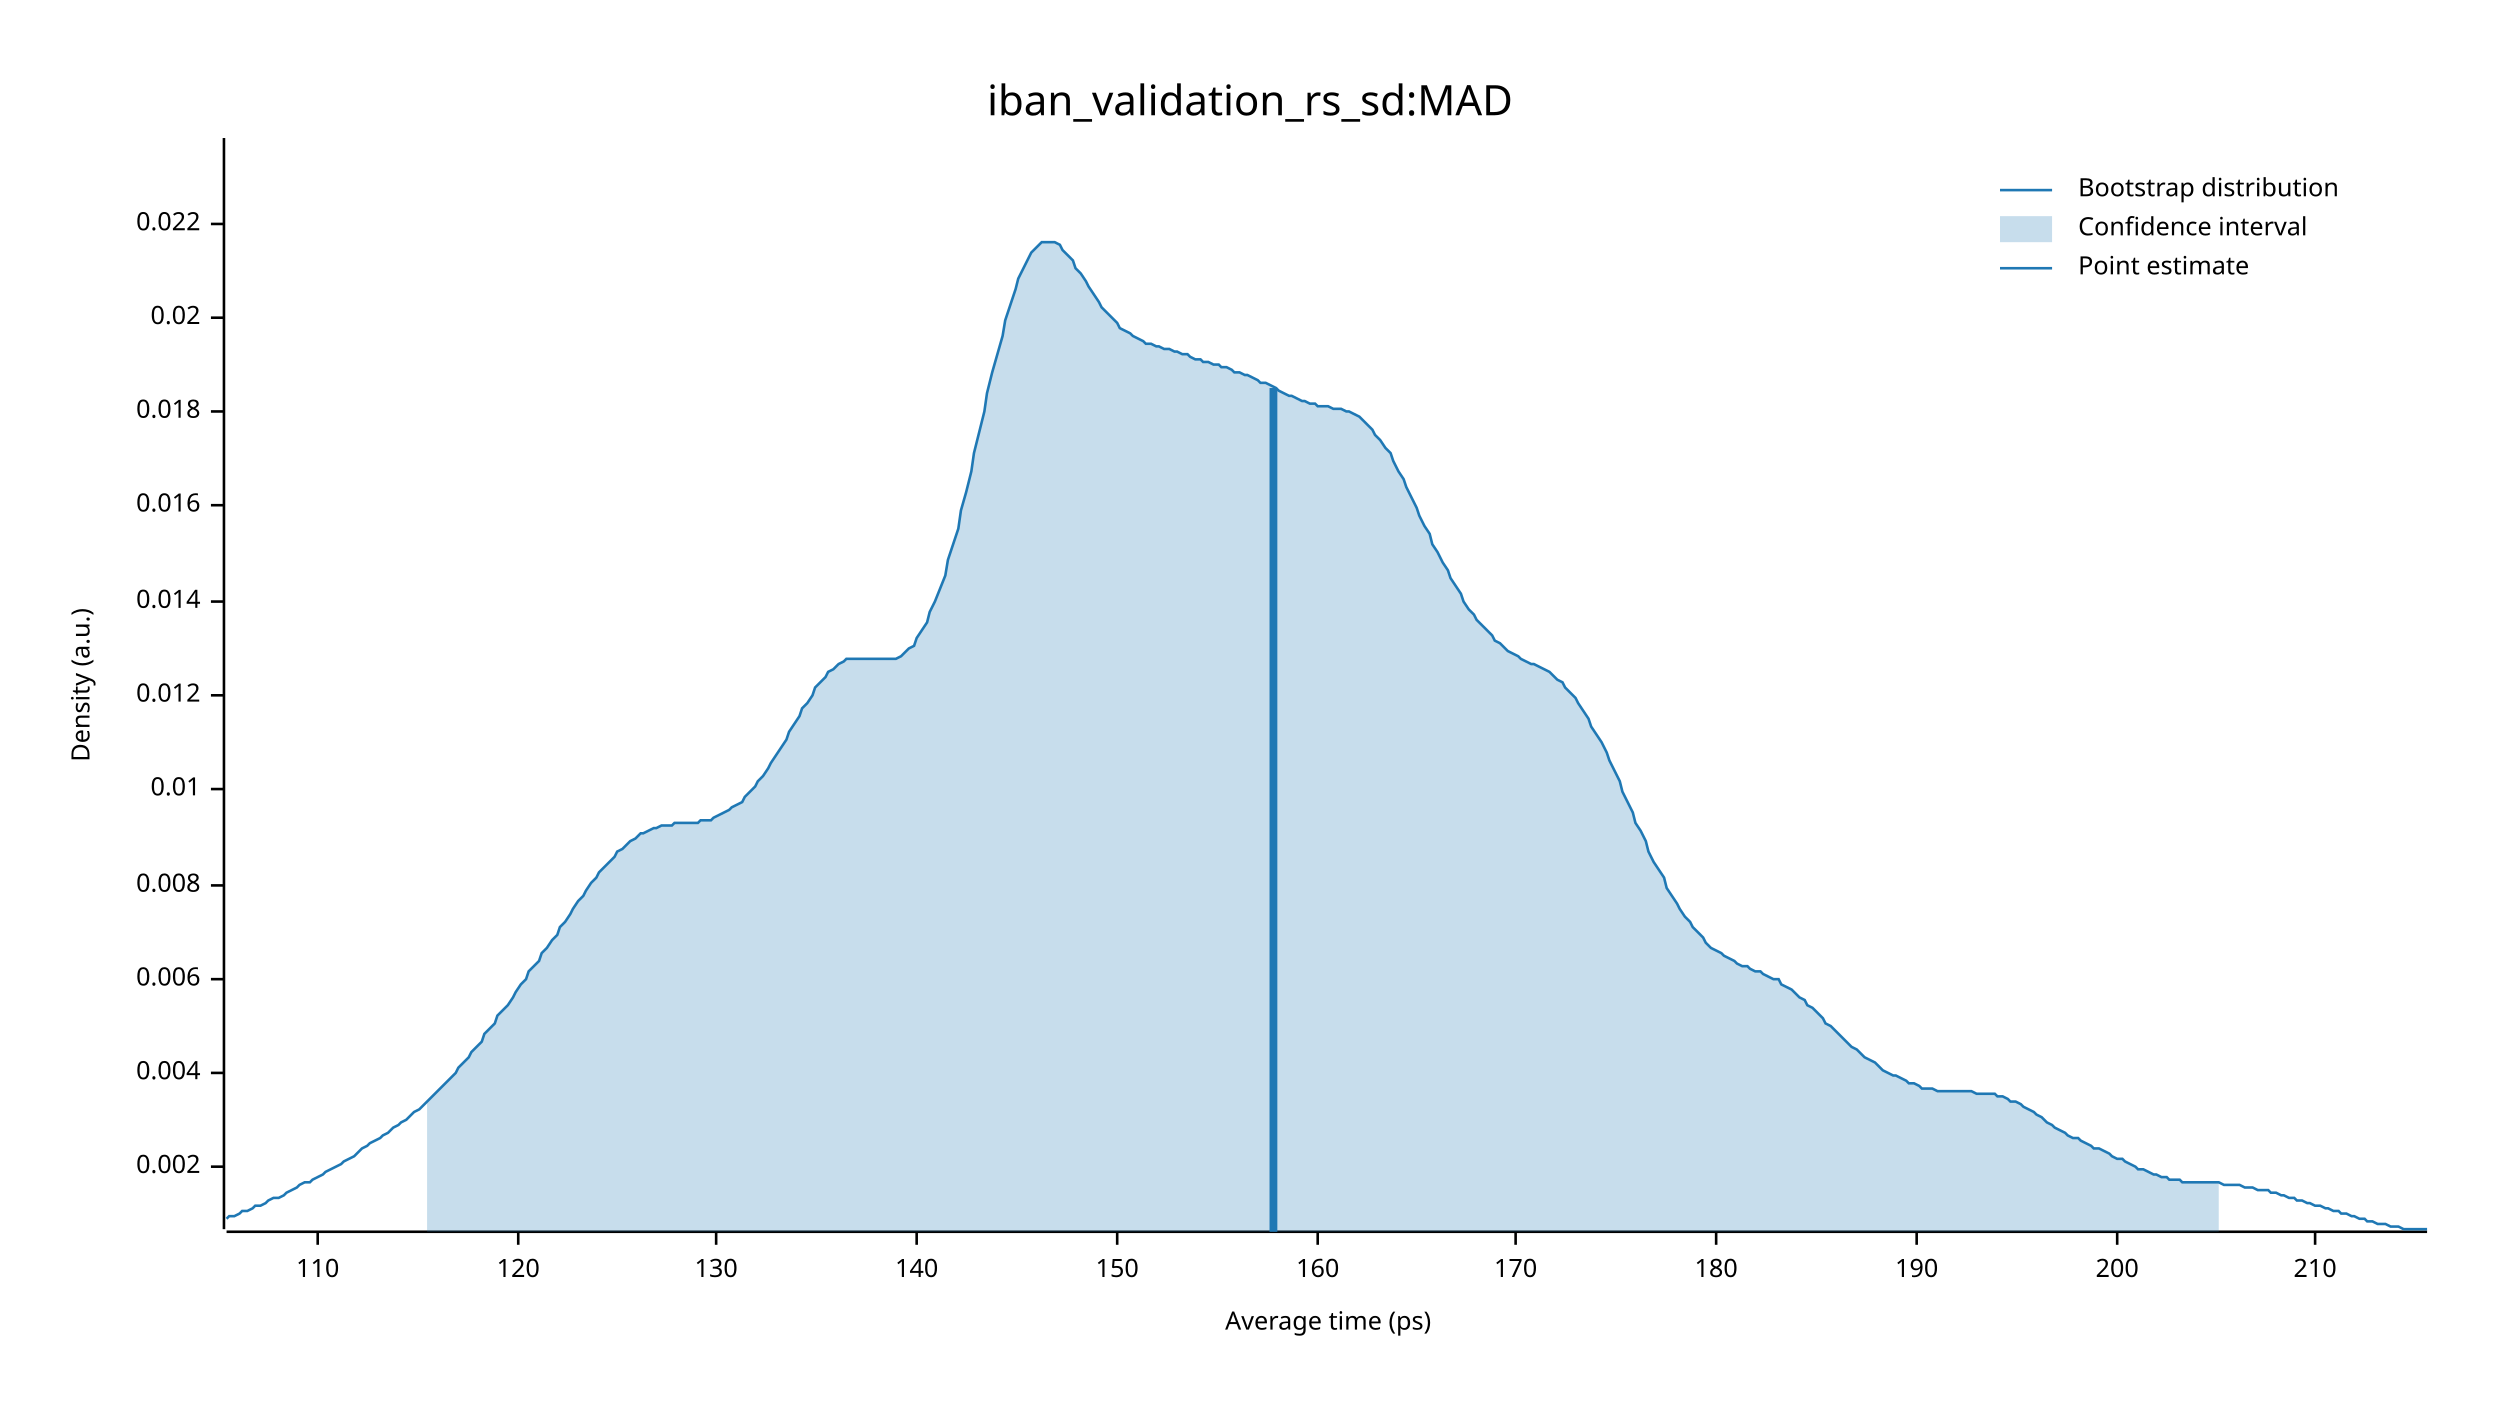
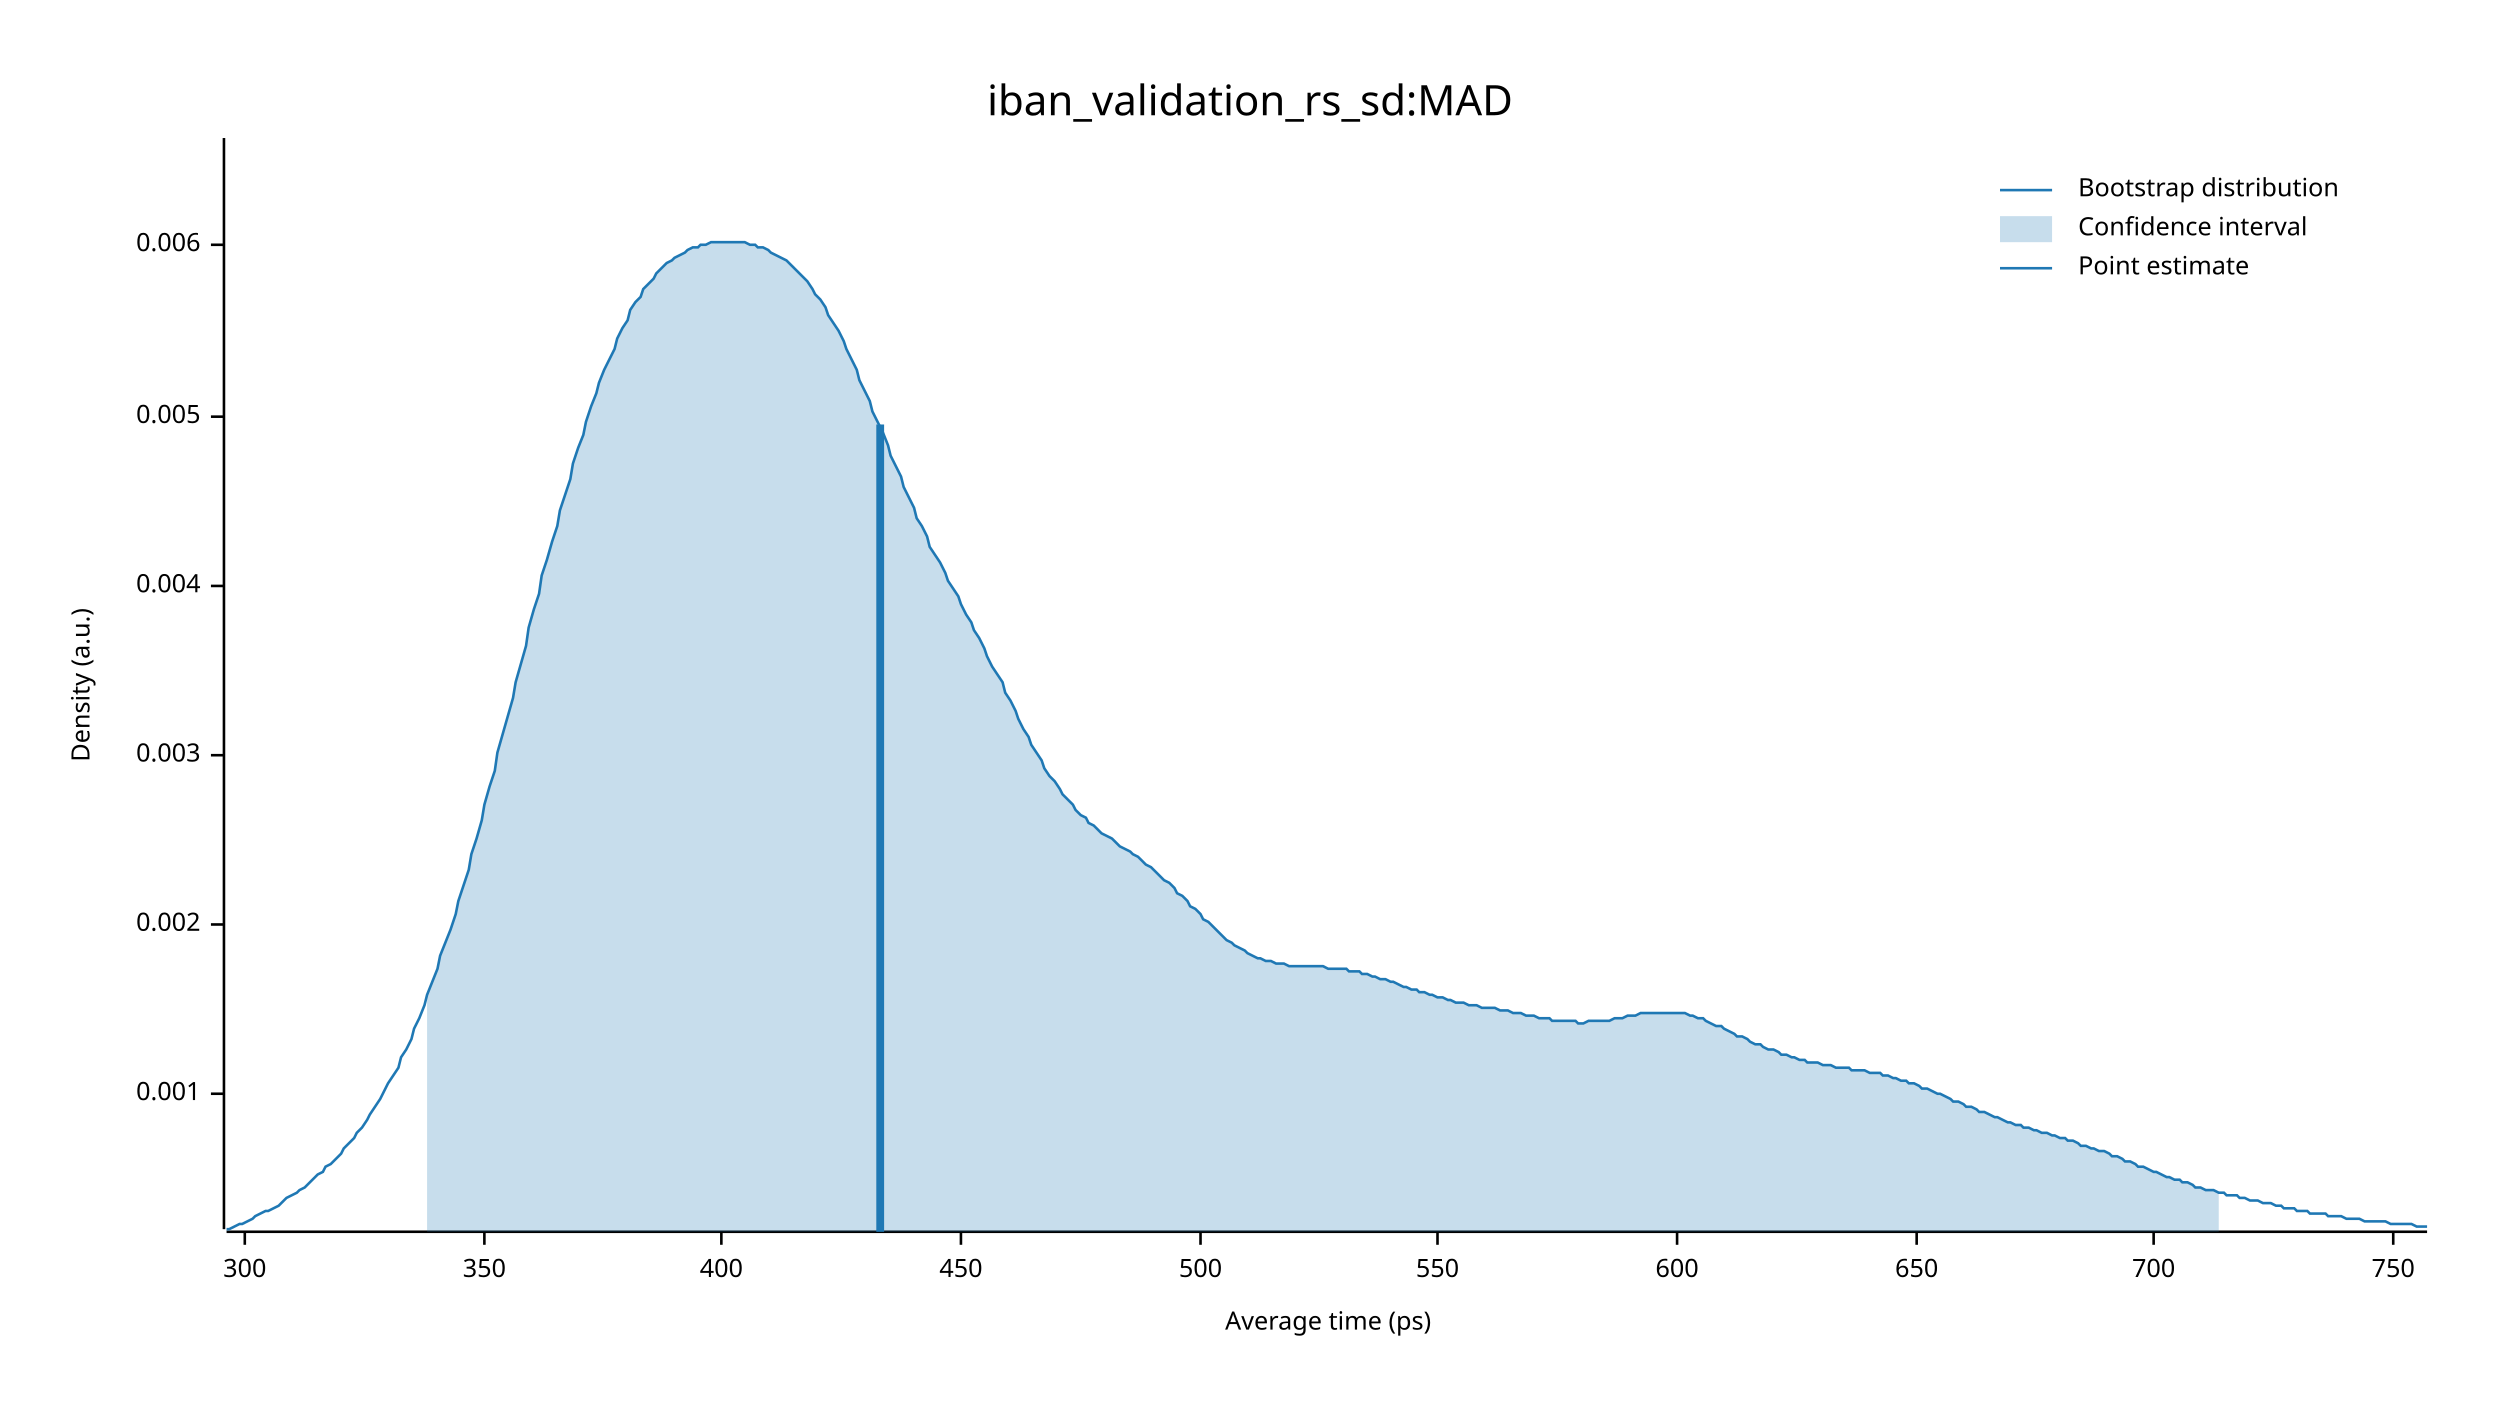
<svg xmlns="http://www.w3.org/2000/svg" width="960" height="540" viewBox="0 0 960 540">
  <text x="480" y="32" dy="0.76em" text-anchor="middle" font-family="sans-serif" font-size="16.129" opacity="1" fill="#000000">
iban_validation_rs_sd:MAD
</text>
  <text x="27" y="263" dy="0.76em" text-anchor="middle" font-family="sans-serif" font-size="9.677" opacity="1" fill="#000000" transform="rotate(270, 27, 263)">
Density (a.u.)
</text>
  <text x="510" y="513" dy="-0.5ex" text-anchor="middle" font-family="sans-serif" font-size="9.677" opacity="1" fill="#000000">
Average time (ps)
</text>
  <polyline fill="none" opacity="1" stroke="#000000" stroke-width="1" points="86,53 86,472 " />
-   <text x="77" y="448" dy="0.5ex" text-anchor="end" font-family="sans-serif" font-size="9.677" opacity="1" fill="#000000">
+   <text x="77" y="420" dy="0.5ex" text-anchor="end" font-family="sans-serif" font-size="9.677" opacity="1" fill="#000000">
+ 0.001
+ </text>
+   <polyline fill="none" opacity="1" stroke="#000000" stroke-width="1" points="81,420 86,420 " />
+   <text x="77" y="355" dy="0.5ex" text-anchor="end" font-family="sans-serif" font-size="9.677" opacity="1" fill="#000000">
0.002
</text>
-   <polyline fill="none" opacity="1" stroke="#000000" stroke-width="1" points="81,448 86,448 " />
-   <text x="77" y="412" dy="0.5ex" text-anchor="end" font-family="sans-serif" font-size="9.677" opacity="1" fill="#000000">
+   <polyline fill="none" opacity="1" stroke="#000000" stroke-width="1" points="81,355 86,355 " />
+   <text x="77" y="290" dy="0.5ex" text-anchor="end" font-family="sans-serif" font-size="9.677" opacity="1" fill="#000000">
+ 0.003
+ </text>
+   <polyline fill="none" opacity="1" stroke="#000000" stroke-width="1" points="81,290 86,290 " />
+   <text x="77" y="225" dy="0.5ex" text-anchor="end" font-family="sans-serif" font-size="9.677" opacity="1" fill="#000000">
0.004
</text>
-   <polyline fill="none" opacity="1" stroke="#000000" stroke-width="1" points="81,412 86,412 " />
-   <text x="77" y="376" dy="0.5ex" text-anchor="end" font-family="sans-serif" font-size="9.677" opacity="1" fill="#000000">
+   <polyline fill="none" opacity="1" stroke="#000000" stroke-width="1" points="81,225 86,225 " />
+   <text x="77" y="160" dy="0.5ex" text-anchor="end" font-family="sans-serif" font-size="9.677" opacity="1" fill="#000000">
+ 0.005
+ </text>
+   <polyline fill="none" opacity="1" stroke="#000000" stroke-width="1" points="81,160 86,160 " />
+   <text x="77" y="94" dy="0.5ex" text-anchor="end" font-family="sans-serif" font-size="9.677" opacity="1" fill="#000000">
0.006
</text>
-   <polyline fill="none" opacity="1" stroke="#000000" stroke-width="1" points="81,376 86,376 " />
-   <text x="77" y="340" dy="0.5ex" text-anchor="end" font-family="sans-serif" font-size="9.677" opacity="1" fill="#000000">
- 0.008
+   <polyline fill="none" opacity="1" stroke="#000000" stroke-width="1" points="81,94 86,94 " />
+   <polyline fill="none" opacity="1" stroke="#000000" stroke-width="1" points="87,473 932,473 " />
+   <text x="94" y="483" dy="0.76em" text-anchor="middle" font-family="sans-serif" font-size="9.677" opacity="1" fill="#000000">
+ 300
</text>
-   <polyline fill="none" opacity="1" stroke="#000000" stroke-width="1" points="81,340 86,340 " />
-   <text x="77" y="303" dy="0.5ex" text-anchor="end" font-family="sans-serif" font-size="9.677" opacity="1" fill="#000000">
- 0.01
+   <polyline fill="none" opacity="1" stroke="#000000" stroke-width="1" points="94,473 94,478 " />
+   <text x="186" y="483" dy="0.76em" text-anchor="middle" font-family="sans-serif" font-size="9.677" opacity="1" fill="#000000">
+ 350
</text>
-   <polyline fill="none" opacity="1" stroke="#000000" stroke-width="1" points="81,303 86,303 " />
-   <text x="77" y="267" dy="0.5ex" text-anchor="end" font-family="sans-serif" font-size="9.677" opacity="1" fill="#000000">
- 0.012
+   <polyline fill="none" opacity="1" stroke="#000000" stroke-width="1" points="186,473 186,478 " />
+   <text x="277" y="483" dy="0.76em" text-anchor="middle" font-family="sans-serif" font-size="9.677" opacity="1" fill="#000000">
+ 400
</text>
-   <polyline fill="none" opacity="1" stroke="#000000" stroke-width="1" points="81,267 86,267 " />
-   <text x="77" y="231" dy="0.5ex" text-anchor="end" font-family="sans-serif" font-size="9.677" opacity="1" fill="#000000">
- 0.014
+   <polyline fill="none" opacity="1" stroke="#000000" stroke-width="1" points="277,473 277,478 " />
+   <text x="369" y="483" dy="0.76em" text-anchor="middle" font-family="sans-serif" font-size="9.677" opacity="1" fill="#000000">
+ 450
</text>
-   <polyline fill="none" opacity="1" stroke="#000000" stroke-width="1" points="81,231 86,231 " />
-   <text x="77" y="194" dy="0.5ex" text-anchor="end" font-family="sans-serif" font-size="9.677" opacity="1" fill="#000000">
- 0.016
+   <polyline fill="none" opacity="1" stroke="#000000" stroke-width="1" points="369,473 369,478 " />
+   <text x="461" y="483" dy="0.76em" text-anchor="middle" font-family="sans-serif" font-size="9.677" opacity="1" fill="#000000">
+ 500
</text>
-   <polyline fill="none" opacity="1" stroke="#000000" stroke-width="1" points="81,194 86,194 " />
-   <text x="77" y="158" dy="0.5ex" text-anchor="end" font-family="sans-serif" font-size="9.677" opacity="1" fill="#000000">
- 0.018
+   <polyline fill="none" opacity="1" stroke="#000000" stroke-width="1" points="461,473 461,478 " />
+   <text x="552" y="483" dy="0.76em" text-anchor="middle" font-family="sans-serif" font-size="9.677" opacity="1" fill="#000000">
+ 550
</text>
-   <polyline fill="none" opacity="1" stroke="#000000" stroke-width="1" points="81,158 86,158 " />
-   <text x="77" y="122" dy="0.5ex" text-anchor="end" font-family="sans-serif" font-size="9.677" opacity="1" fill="#000000">
- 0.02
+   <polyline fill="none" opacity="1" stroke="#000000" stroke-width="1" points="552,473 552,478 " />
+   <text x="644" y="483" dy="0.76em" text-anchor="middle" font-family="sans-serif" font-size="9.677" opacity="1" fill="#000000">
+ 600
</text>
-   <polyline fill="none" opacity="1" stroke="#000000" stroke-width="1" points="81,122 86,122 " />
-   <text x="77" y="86" dy="0.5ex" text-anchor="end" font-family="sans-serif" font-size="9.677" opacity="1" fill="#000000">
- 0.022
- </text>
-   <polyline fill="none" opacity="1" stroke="#000000" stroke-width="1" points="81,86 86,86 " />
-   <polyline fill="none" opacity="1" stroke="#000000" stroke-width="1" points="87,473 932,473 " />
-   <text x="122" y="483" dy="0.76em" text-anchor="middle" font-family="sans-serif" font-size="9.677" opacity="1" fill="#000000">
- 110
- </text>
-   <polyline fill="none" opacity="1" stroke="#000000" stroke-width="1" points="122,473 122,478 " />
-   <text x="199" y="483" dy="0.76em" text-anchor="middle" font-family="sans-serif" font-size="9.677" opacity="1" fill="#000000">
- 120
- </text>
-   <polyline fill="none" opacity="1" stroke="#000000" stroke-width="1" points="199,473 199,478 " />
-   <text x="275" y="483" dy="0.76em" text-anchor="middle" font-family="sans-serif" font-size="9.677" opacity="1" fill="#000000">
- 130
- </text>
-   <polyline fill="none" opacity="1" stroke="#000000" stroke-width="1" points="275,473 275,478 " />
-   <text x="352" y="483" dy="0.76em" text-anchor="middle" font-family="sans-serif" font-size="9.677" opacity="1" fill="#000000">
- 140
- </text>
-   <polyline fill="none" opacity="1" stroke="#000000" stroke-width="1" points="352,473 352,478 " />
-   <text x="429" y="483" dy="0.76em" text-anchor="middle" font-family="sans-serif" font-size="9.677" opacity="1" fill="#000000">
- 150
- </text>
-   <polyline fill="none" opacity="1" stroke="#000000" stroke-width="1" points="429,473 429,478 " />
-   <text x="506" y="483" dy="0.76em" text-anchor="middle" font-family="sans-serif" font-size="9.677" opacity="1" fill="#000000">
- 160
- </text>
-   <polyline fill="none" opacity="1" stroke="#000000" stroke-width="1" points="506,473 506,478 " />
-   <text x="582" y="483" dy="0.76em" text-anchor="middle" font-family="sans-serif" font-size="9.677" opacity="1" fill="#000000">
- 170
- </text>
-   <polyline fill="none" opacity="1" stroke="#000000" stroke-width="1" points="582,473 582,478 " />
-   <text x="659" y="483" dy="0.76em" text-anchor="middle" font-family="sans-serif" font-size="9.677" opacity="1" fill="#000000">
- 180
- </text>
-   <polyline fill="none" opacity="1" stroke="#000000" stroke-width="1" points="659,473 659,478 " />
+   <polyline fill="none" opacity="1" stroke="#000000" stroke-width="1" points="644,473 644,478 " />
  <text x="736" y="483" dy="0.76em" text-anchor="middle" font-family="sans-serif" font-size="9.677" opacity="1" fill="#000000">
- 190
+ 650
</text>
  <polyline fill="none" opacity="1" stroke="#000000" stroke-width="1" points="736,473 736,478 " />
-   <text x="813" y="483" dy="0.76em" text-anchor="middle" font-family="sans-serif" font-size="9.677" opacity="1" fill="#000000">
- 200
+   <text x="827" y="483" dy="0.76em" text-anchor="middle" font-family="sans-serif" font-size="9.677" opacity="1" fill="#000000">
+ 700
</text>
-   <polyline fill="none" opacity="1" stroke="#000000" stroke-width="1" points="813,473 813,478 " />
-   <text x="889" y="483" dy="0.76em" text-anchor="middle" font-family="sans-serif" font-size="9.677" opacity="1" fill="#000000">
- 210
+   <polyline fill="none" opacity="1" stroke="#000000" stroke-width="1" points="827,473 827,478 " />
+   <text x="919" y="483" dy="0.76em" text-anchor="middle" font-family="sans-serif" font-size="9.677" opacity="1" fill="#000000">
+ 750
</text>
-   <polyline fill="none" opacity="1" stroke="#000000" stroke-width="1" points="889,473 889,478 " />
-   <polyline fill="none" opacity="1" stroke="#1F78B4" stroke-width="1" points="87,468 88,467 90,467 92,466 93,465 95,465 97,464 98,463 100,463 102,462 103,461 105,460 107,460 109,459 110,458 112,457 114,456 115,455 117,454 119,454 120,453 122,452 124,451 125,450 127,449 129,448 131,447 132,446 134,445 136,444 137,443 139,441 141,440 142,439 144,438 146,437 147,436 149,435 151,433 153,432 154,431 156,430 158,428 159,427 161,426 163,424 164,423 166,421 168,419 169,418 171,416 173,414 175,412 176,410 178,408 180,406 181,404 183,402 185,400 186,397 188,395 190,393 191,390 193,388 195,386 197,383 198,381 200,378 202,376 203,373 205,371 207,369 208,366 210,364 212,361 214,359 215,356 217,354 219,351 220,349 222,346 224,344 225,342 227,339 229,337 230,335 232,333 234,331 236,329 237,327 239,326 241,324 242,323 244,322 246,320 247,320 249,319 251,318 252,318 254,317 256,317 258,317 259,316 261,316 263,316 264,316 266,316 268,316 269,315 271,315 273,315 274,314 276,313 278,312 280,311 281,310 283,309 285,308 286,306 288,304 290,302 291,300 293,298 295,295 296,293 298,290 300,287 302,284 303,281 305,278 307,275 308,272 310,270 312,267 313,264 315,262 317,260 318,258 320,257 322,255 324,254 325,253 327,253 329,253 330,253 332,253 334,253 335,253 337,253 339,253 341,253 342,253 344,253 346,252 347,251 349,249 351,248 352,245 354,242 356,239 357,235 359,231 361,226 363,221 364,215 366,209 368,203 369,196 371,189 373,181 374,174 376,166 378,158 379,151 381,143 383,136 385,129 386,123 388,117 390,111 391,107 393,103 395,99 396,97 398,95 400,93 401,93 403,93 405,93 407,94 408,96 410,98 412,100 413,103 415,105 417,108 418,110 420,113 422,116 423,118 425,120 427,122 429,124 430,126 432,127 434,128 435,129 437,130 439,131 440,132 442,132 444,133 445,133 447,134 449,134 451,135 452,135 454,136 456,136 457,137 459,138 461,138 462,139 464,139 466,140 468,140 469,141 471,141 473,142 474,143 476,143 478,144 479,144 481,145 483,146 484,147 486,147 488,148 490,149 491,150 493,151 495,152 496,152 498,153 500,154 501,154 503,155 505,155 506,156 508,156 510,156 512,157 513,157 515,157 517,158 518,158 520,159 522,160 523,161 525,163 527,165 528,167 530,169 532,172 534,174 535,177 537,181 539,184 540,187 542,191 544,195 545,198 547,202 549,205 550,209 552,212 554,216 556,219 557,222 559,225 561,228 562,231 564,234 566,236 567,238 569,240 571,242 573,244 574,246 576,247 578,249 579,250 581,251 583,252 584,253 586,254 588,255 589,255 591,256 593,257 595,258 596,259 598,261 600,262 601,264 603,266 605,268 606,270 608,273 610,276 611,279 613,282 615,285 617,289 618,292 620,296 622,300 623,304 625,308 627,312 628,316 630,319 632,323 633,327 635,331 637,334 639,337 640,341 642,344 644,347 645,349 647,352 649,354 650,356 652,358 654,360 655,362 657,364 659,365 661,366 662,367 664,368 666,369 667,370 669,371 671,371 672,372 674,373 676,373 677,374 679,375 681,376 683,376 684,378 686,379 688,380 689,381 691,383 693,384 694,386 696,387 698,389 700,391 701,393 703,394 705,396 706,397 708,399 710,401 711,402 713,403 715,405 716,406 718,407 720,408 722,410 723,411 725,412 727,413 728,413 730,414 732,415 733,416 735,416 737,417 738,418 740,418 742,418 744,419 745,419 747,419 749,419 750,419 752,419 754,419 755,419 757,419 759,420 760,420 762,420 764,420 766,420 767,421 769,421 771,422 772,423 774,423 776,424 777,425 779,426 781,427 782,428 784,429 786,431 788,432 789,433 791,434 793,435 794,436 796,437 798,437 799,438 801,439 803,440 804,441 806,441 808,442 810,443 811,444 813,445 815,445 816,446 818,447 820,448 821,449 823,449 825,450 827,451 828,451 830,452 832,452 833,453 835,453 837,453 838,454 840,454 842,454 843,454 845,454 847,454 849,454 850,454 852,454 854,455 855,455 857,455 859,455 860,455 862,456 864,456 865,456 867,457 869,457 871,457 872,458 874,458 876,459 877,459 879,460 881,460 882,461 884,461 886,462 887,462 889,463 891,463 893,464 894,464 896,465 898,465 899,466 901,466 903,467 904,467 906,468 908,468 909,469 911,469 913,470 915,470 916,470 918,471 920,471 921,471 923,472 925,472 926,472 928,472 930,472 932,472 " />
-   <polygon opacity="0.25" fill="#1F78B4" points="164,423 166,421 168,419 169,418 171,416 173,414 175,412 176,410 178,408 180,406 181,404 183,402 185,400 186,397 188,395 190,393 191,390 193,388 195,386 197,383 198,381 200,378 202,376 203,373 205,371 207,369 208,366 210,364 212,361 214,359 215,356 217,354 219,351 220,349 222,346 224,344 225,342 227,339 229,337 230,335 232,333 234,331 236,329 237,327 239,326 241,324 242,323 244,322 246,320 247,320 249,319 251,318 252,318 254,317 256,317 258,317 259,316 261,316 263,316 264,316 266,316 268,316 269,315 271,315 273,315 274,314 276,313 278,312 280,311 281,310 283,309 285,308 286,306 288,304 290,302 291,300 293,298 295,295 296,293 298,290 300,287 302,284 303,281 305,278 307,275 308,272 310,270 312,267 313,264 315,262 317,260 318,258 320,257 322,255 324,254 325,253 327,253 329,253 330,253 332,253 334,253 335,253 337,253 339,253 341,253 342,253 344,253 346,252 347,251 349,249 351,248 352,245 354,242 356,239 357,235 359,231 361,226 363,221 364,215 366,209 368,203 369,196 371,189 373,181 374,174 376,166 378,158 379,151 381,143 383,136 385,129 386,123 388,117 390,111 391,107 393,103 395,99 396,97 398,95 400,93 401,93 403,93 405,93 407,94 408,96 410,98 412,100 413,103 415,105 417,108 418,110 420,113 422,116 423,118 425,120 427,122 429,124 430,126 432,127 434,128 435,129 437,130 439,131 440,132 442,132 444,133 445,133 447,134 449,134 451,135 452,135 454,136 456,136 457,137 459,138 461,138 462,139 464,139 466,140 468,140 469,141 471,141 473,142 474,143 476,143 478,144 479,144 481,145 483,146 484,147 486,147 488,148 490,149 491,150 493,151 495,152 496,152 498,153 500,154 501,154 503,155 505,155 506,156 508,156 510,156 512,157 513,157 515,157 517,158 518,158 520,159 522,160 523,161 525,163 527,165 528,167 530,169 532,172 534,174 535,177 537,181 539,184 540,187 542,191 544,195 545,198 547,202 549,205 550,209 552,212 554,216 556,219 557,222 559,225 561,228 562,231 564,234 566,236 567,238 569,240 571,242 573,244 574,246 576,247 578,249 579,250 581,251 583,252 584,253 586,254 588,255 589,255 591,256 593,257 595,258 596,259 598,261 600,262 601,264 603,266 605,268 606,270 608,273 610,276 611,279 613,282 615,285 617,289 618,292 620,296 622,300 623,304 625,308 627,312 628,316 630,319 632,323 633,327 635,331 637,334 639,337 640,341 642,344 644,347 645,349 647,352 649,354 650,356 652,358 654,360 655,362 657,364 659,365 661,366 662,367 664,368 666,369 667,370 669,371 671,371 672,372 674,373 676,373 677,374 679,375 681,376 683,376 684,378 686,379 688,380 689,381 691,383 693,384 694,386 696,387 698,389 700,391 701,393 703,394 705,396 706,397 708,399 710,401 711,402 713,403 715,405 716,406 718,407 720,408 722,410 723,411 725,412 727,413 728,413 730,414 732,415 733,416 735,416 737,417 738,418 740,418 742,418 744,419 745,419 747,419 749,419 750,419 752,419 754,419 755,419 757,419 759,420 760,420 762,420 764,420 766,420 767,421 769,421 771,422 772,423 774,423 776,424 777,425 779,426 781,427 782,428 784,429 786,431 788,432 789,433 791,434 793,435 794,436 796,437 798,437 799,438 801,439 803,440 804,441 806,441 808,442 810,443 811,444 813,445 815,445 816,446 818,447 820,448 821,449 823,449 825,450 827,451 828,451 830,452 832,452 833,453 835,453 837,453 838,454 840,454 842,454 843,454 845,454 847,454 849,454 850,454 852,454 852,473 164,473 " />
-   <polyline fill="none" opacity="1" stroke="#1F78B4" stroke-width="3" points="489,473 489,149 " />
+   <polyline fill="none" opacity="1" stroke="#000000" stroke-width="1" points="919,473 919,478 " />
+   <polyline fill="none" opacity="1" stroke="#1F78B4" stroke-width="1" points="87,472 88,472 90,471 92,470 93,470 95,469 97,468 98,467 100,466 102,465 103,465 105,464 107,463 109,461 110,460 112,459 114,458 115,457 117,456 119,454 120,453 122,451 124,450 125,448 127,447 129,445 131,443 132,441 134,439 136,437 137,435 139,433 141,430 142,428 144,425 146,422 147,420 149,416 151,413 153,410 154,406 156,403 158,399 159,395 161,391 163,386 164,382 166,377 168,372 169,367 171,362 173,357 175,351 176,346 178,340 180,334 181,328 183,322 185,315 186,309 188,302 190,296 191,289 193,282 195,275 197,268 198,262 200,255 202,248 203,241 205,234 207,228 208,221 210,215 212,208 214,202 215,196 217,190 219,184 220,178 222,172 224,167 225,162 227,156 229,151 230,147 232,142 234,138 236,134 237,130 239,126 241,123 242,119 244,116 246,114 247,111 249,109 251,107 252,105 254,103 256,101 258,100 259,99 261,98 263,97 264,96 266,95 268,95 269,94 271,94 273,93 274,93 276,93 278,93 280,93 281,93 283,93 285,93 286,93 288,94 290,94 291,95 293,95 295,96 296,97 298,98 300,99 302,100 303,101 305,103 307,105 308,106 310,108 312,111 313,113 315,115 317,118 318,121 320,124 322,127 324,131 325,134 327,138 329,142 330,146 332,150 334,154 335,158 337,162 339,166 341,171 342,175 344,179 346,183 347,187 349,191 351,195 352,199 354,202 356,206 357,210 359,213 361,216 363,220 364,223 366,226 368,229 369,232 371,236 373,239 374,242 376,245 378,249 379,252 381,256 383,259 385,262 386,266 388,269 390,273 391,276 393,280 395,283 396,286 398,289 400,292 401,295 403,298 405,300 407,303 408,305 410,307 412,309 413,311 415,313 417,314 418,316 420,317 422,319 423,320 425,321 427,322 429,324 430,325 432,326 434,327 435,328 437,329 439,331 440,332 442,333 444,335 445,336 447,338 449,339 451,341 452,343 454,344 456,346 457,348 459,349 461,351 462,353 464,354 466,356 468,358 469,359 471,361 473,362 474,363 476,364 478,365 479,366 481,367 483,368 484,368 486,369 488,369 490,370 491,370 493,370 495,371 496,371 498,371 500,371 501,371 503,371 505,371 506,371 508,371 510,372 512,372 513,372 515,372 517,372 518,373 520,373 522,373 523,374 525,374 527,375 528,375 530,376 532,376 534,377 535,377 537,378 539,379 540,379 542,380 544,380 545,381 547,381 549,382 550,382 552,383 554,383 556,384 557,384 559,385 561,385 562,385 564,386 566,386 567,386 569,387 571,387 573,387 574,387 576,388 578,388 579,388 581,389 583,389 584,389 586,390 588,390 589,390 591,391 593,391 595,391 596,392 598,392 600,392 601,392 603,392 605,392 606,393 608,393 610,392 611,392 613,392 615,392 617,392 618,392 620,391 622,391 623,391 625,390 627,390 628,390 630,389 632,389 633,389 635,389 637,389 639,389 640,389 642,389 644,389 645,389 647,389 649,390 650,390 652,391 654,391 655,392 657,393 659,394 661,394 662,395 664,396 666,397 667,398 669,398 671,399 672,400 674,401 676,401 677,402 679,403 681,403 683,404 684,405 686,405 688,406 689,406 691,407 693,407 694,408 696,408 698,408 700,409 701,409 703,409 705,410 706,410 708,410 710,410 711,411 713,411 715,411 716,411 718,412 720,412 722,412 723,413 725,413 727,414 728,414 730,415 732,415 733,416 735,416 737,417 738,418 740,418 742,419 744,420 745,420 747,421 749,422 750,423 752,423 754,424 755,425 757,425 759,426 760,427 762,427 764,428 766,429 767,429 769,430 771,431 772,431 774,432 776,432 777,433 779,433 781,434 782,434 784,435 786,435 788,436 789,436 791,437 793,437 794,438 796,438 798,439 799,440 801,440 803,441 804,441 806,442 808,442 810,443 811,444 813,444 815,445 816,446 818,446 820,447 821,448 823,448 825,449 827,450 828,450 830,451 832,452 833,452 835,453 837,453 838,454 840,454 842,455 843,456 845,456 847,457 849,457 850,457 852,458 854,458 855,459 857,459 859,459 860,460 862,460 864,461 865,461 867,461 869,462 871,462 872,462 874,463 876,463 877,464 879,464 881,464 882,465 884,465 886,465 887,466 889,466 891,466 893,466 894,467 896,467 898,467 899,467 901,468 903,468 904,468 906,468 908,469 909,469 911,469 913,469 915,469 916,469 918,470 920,470 921,470 923,470 925,470 926,470 928,471 930,471 932,471 " />
+   <polygon opacity="0.25" fill="#1F78B4" points="164,382 166,377 168,372 169,367 171,362 173,357 175,351 176,346 178,340 180,334 181,328 183,322 185,315 186,309 188,302 190,296 191,289 193,282 195,275 197,268 198,262 200,255 202,248 203,241 205,234 207,228 208,221 210,215 212,208 214,202 215,196 217,190 219,184 220,178 222,172 224,167 225,162 227,156 229,151 230,147 232,142 234,138 236,134 237,130 239,126 241,123 242,119 244,116 246,114 247,111 249,109 251,107 252,105 254,103 256,101 258,100 259,99 261,98 263,97 264,96 266,95 268,95 269,94 271,94 273,93 274,93 276,93 278,93 280,93 281,93 283,93 285,93 286,93 288,94 290,94 291,95 293,95 295,96 296,97 298,98 300,99 302,100 303,101 305,103 307,105 308,106 310,108 312,111 313,113 315,115 317,118 318,121 320,124 322,127 324,131 325,134 327,138 329,142 330,146 332,150 334,154 335,158 337,162 339,166 341,171 342,175 344,179 346,183 347,187 349,191 351,195 352,199 354,202 356,206 357,210 359,213 361,216 363,220 364,223 366,226 368,229 369,232 371,236 373,239 374,242 376,245 378,249 379,252 381,256 383,259 385,262 386,266 388,269 390,273 391,276 393,280 395,283 396,286 398,289 400,292 401,295 403,298 405,300 407,303 408,305 410,307 412,309 413,311 415,313 417,314 418,316 420,317 422,319 423,320 425,321 427,322 429,324 430,325 432,326 434,327 435,328 437,329 439,331 440,332 442,333 444,335 445,336 447,338 449,339 451,341 452,343 454,344 456,346 457,348 459,349 461,351 462,353 464,354 466,356 468,358 469,359 471,361 473,362 474,363 476,364 478,365 479,366 481,367 483,368 484,368 486,369 488,369 490,370 491,370 493,370 495,371 496,371 498,371 500,371 501,371 503,371 505,371 506,371 508,371 510,372 512,372 513,372 515,372 517,372 518,373 520,373 522,373 523,374 525,374 527,375 528,375 530,376 532,376 534,377 535,377 537,378 539,379 540,379 542,380 544,380 545,381 547,381 549,382 550,382 552,383 554,383 556,384 557,384 559,385 561,385 562,385 564,386 566,386 567,386 569,387 571,387 573,387 574,387 576,388 578,388 579,388 581,389 583,389 584,389 586,390 588,390 589,390 591,391 593,391 595,391 596,392 598,392 600,392 601,392 603,392 605,392 606,393 608,393 610,392 611,392 613,392 615,392 617,392 618,392 620,391 622,391 623,391 625,390 627,390 628,390 630,389 632,389 633,389 635,389 637,389 639,389 640,389 642,389 644,389 645,389 647,389 649,390 650,390 652,391 654,391 655,392 657,393 659,394 661,394 662,395 664,396 666,397 667,398 669,398 671,399 672,400 674,401 676,401 677,402 679,403 681,403 683,404 684,405 686,405 688,406 689,406 691,407 693,407 694,408 696,408 698,408 700,409 701,409 703,409 705,410 706,410 708,410 710,410 711,411 713,411 715,411 716,411 718,412 720,412 722,412 723,413 725,413 727,414 728,414 730,415 732,415 733,416 735,416 737,417 738,418 740,418 742,419 744,420 745,420 747,421 749,422 750,423 752,423 754,424 755,425 757,425 759,426 760,427 762,427 764,428 766,429 767,429 769,430 771,431 772,431 774,432 776,432 777,433 779,433 781,434 782,434 784,435 786,435 788,436 789,436 791,437 793,437 794,438 796,438 798,439 799,440 801,440 803,441 804,441 806,442 808,442 810,443 811,444 813,444 815,445 816,446 818,446 820,447 821,448 823,448 825,449 827,450 828,450 830,451 832,452 833,452 835,453 837,453 838,454 840,454 842,455 843,456 845,456 847,457 849,457 850,457 852,458 852,473 164,473 " />
+   <polyline fill="none" opacity="1" stroke="#1F78B4" stroke-width="3" points="338,473 338,163 " />
  <text x="798" y="68" dy="0.76em" text-anchor="start" font-family="sans-serif" font-size="9.677" opacity="1" fill="#000000">
Bootstrap distribution
</text>
  <text x="798" y="83" dy="0.76em" text-anchor="start" font-family="sans-serif" font-size="9.677" opacity="1" fill="#000000">
Confidence interval
</text>
  <text x="798" y="98" dy="0.76em" text-anchor="start" font-family="sans-serif" font-size="9.677" opacity="1" fill="#000000">
Point estimate
</text>
  <polyline fill="none" opacity="1" stroke="#1F78B4" stroke-width="1" points="768,73 788,73 " />
  <rect x="768" y="83" width="20" height="10" opacity="0.25" fill="#1F78B4" stroke="none" />
  <polyline fill="none" opacity="1" stroke="#1F78B4" stroke-width="1" points="768,103 788,103 " />
</svg>
